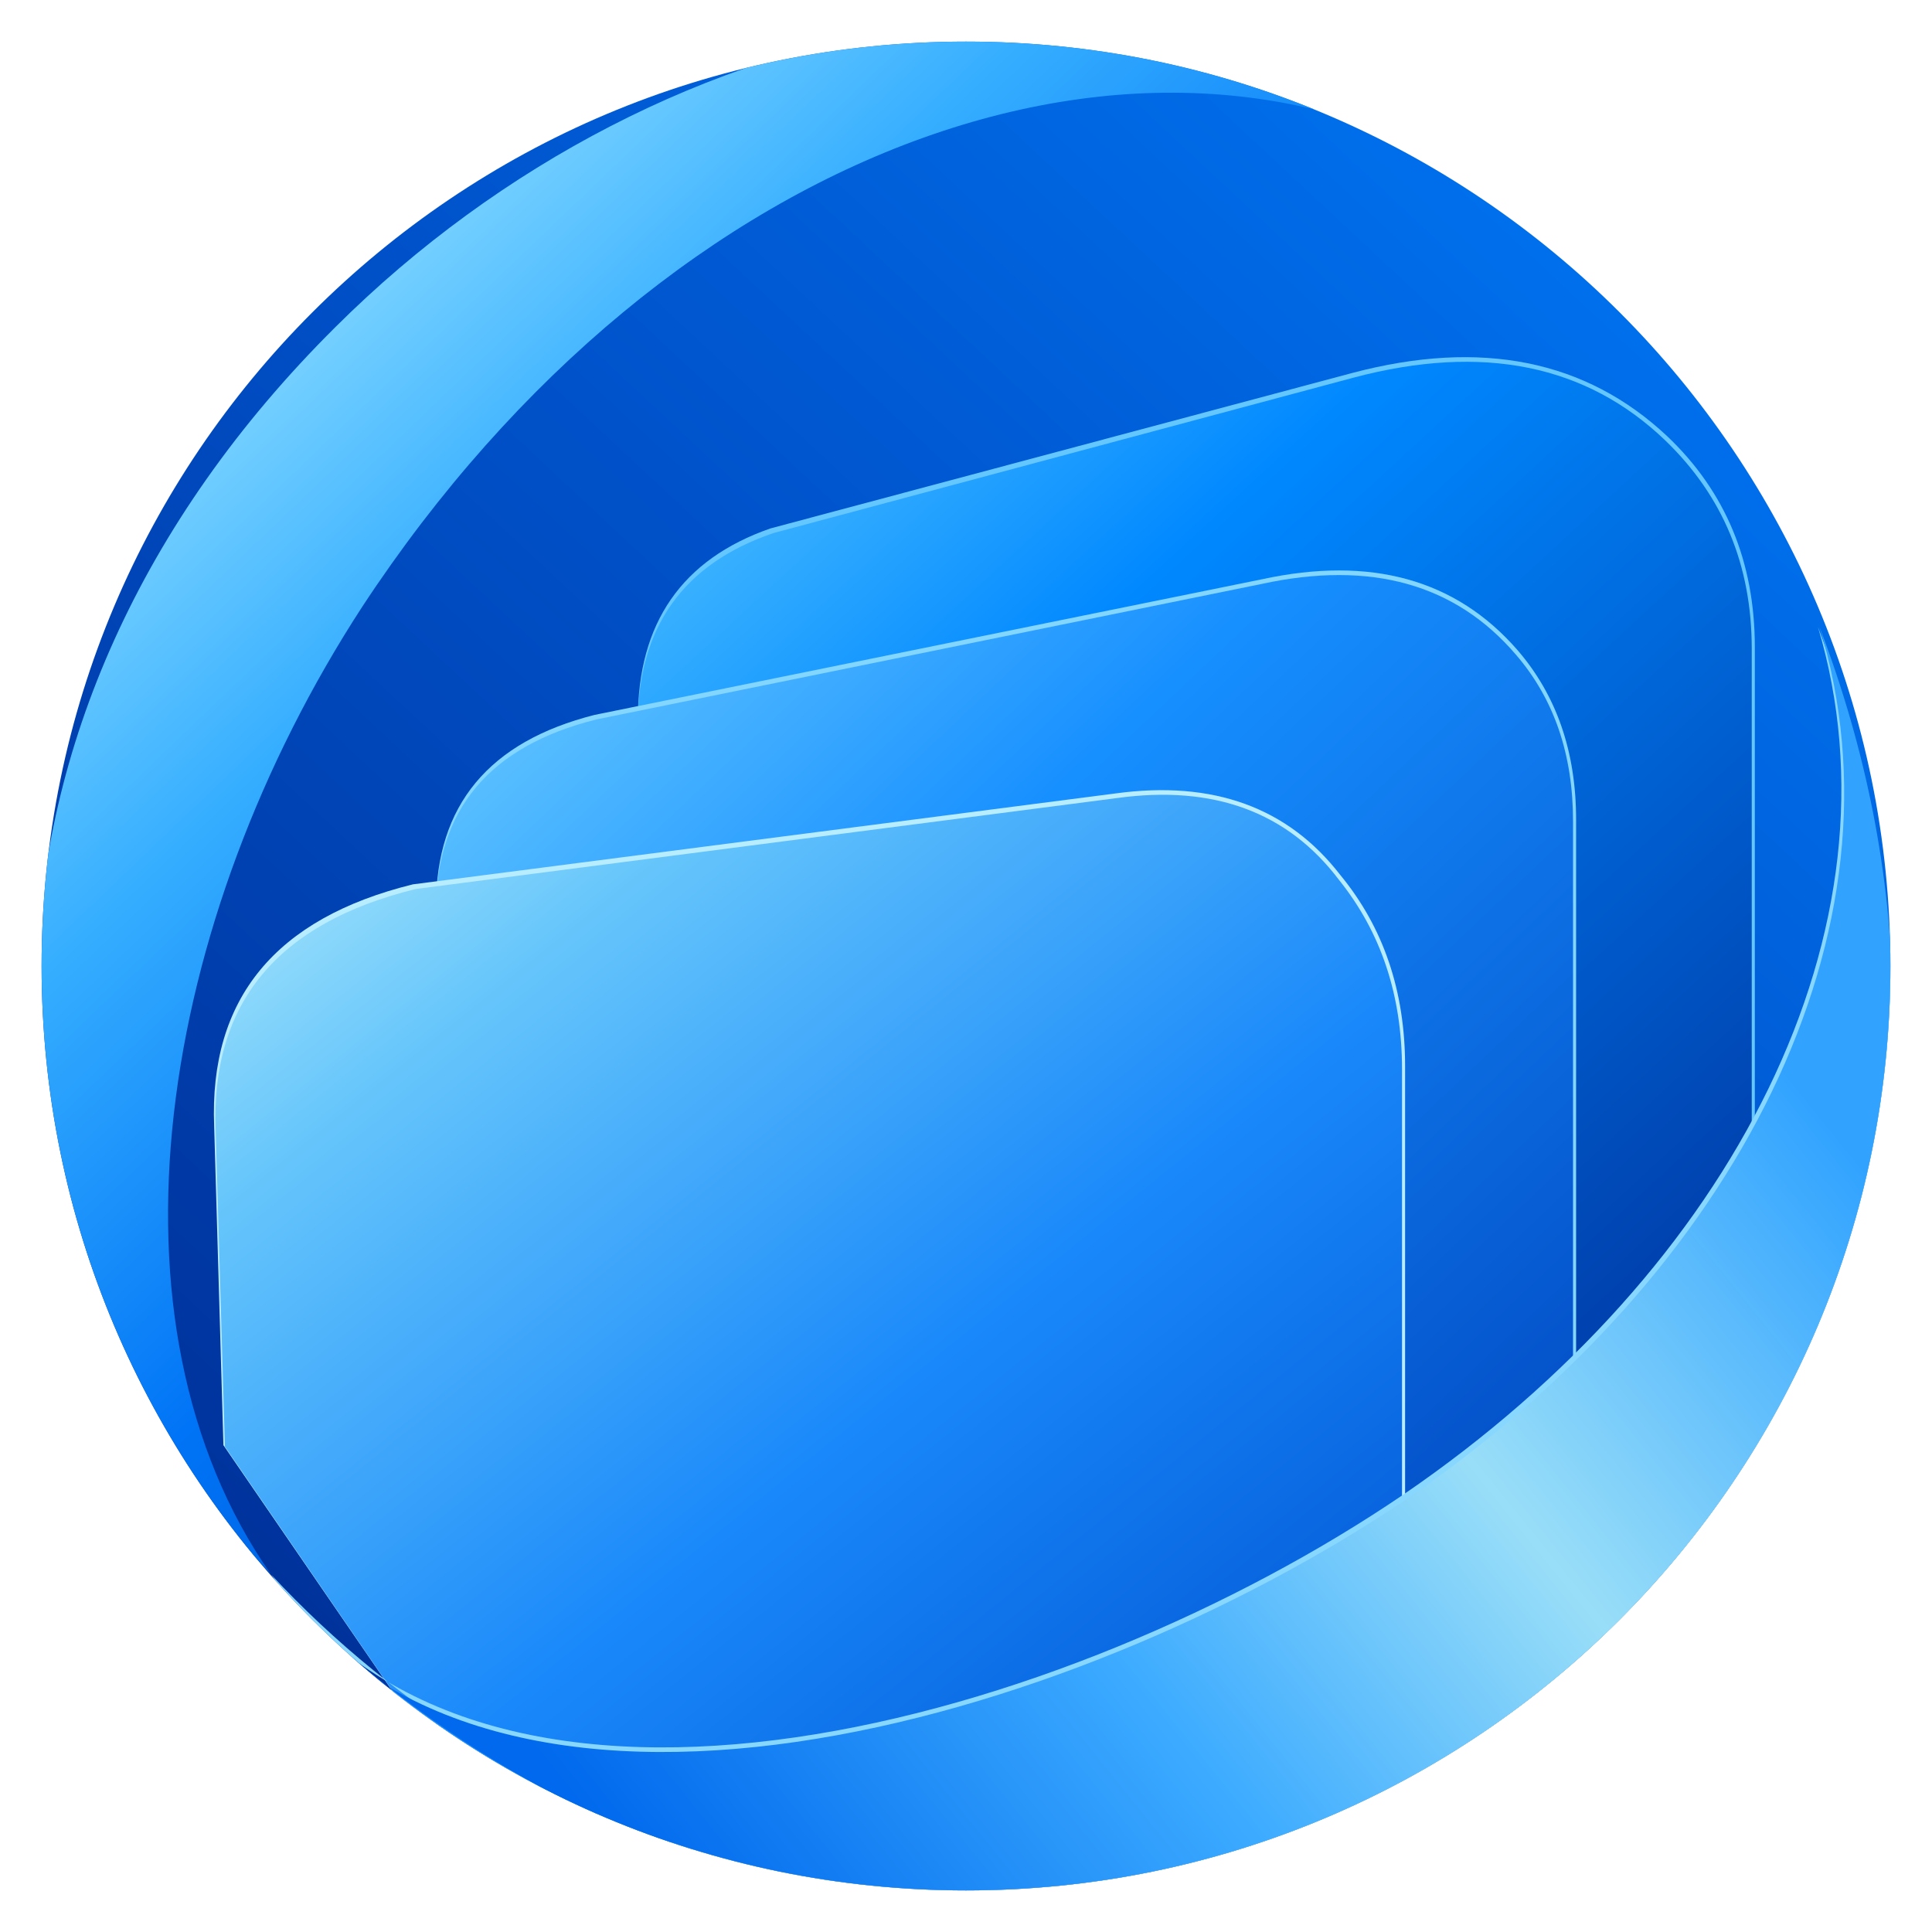
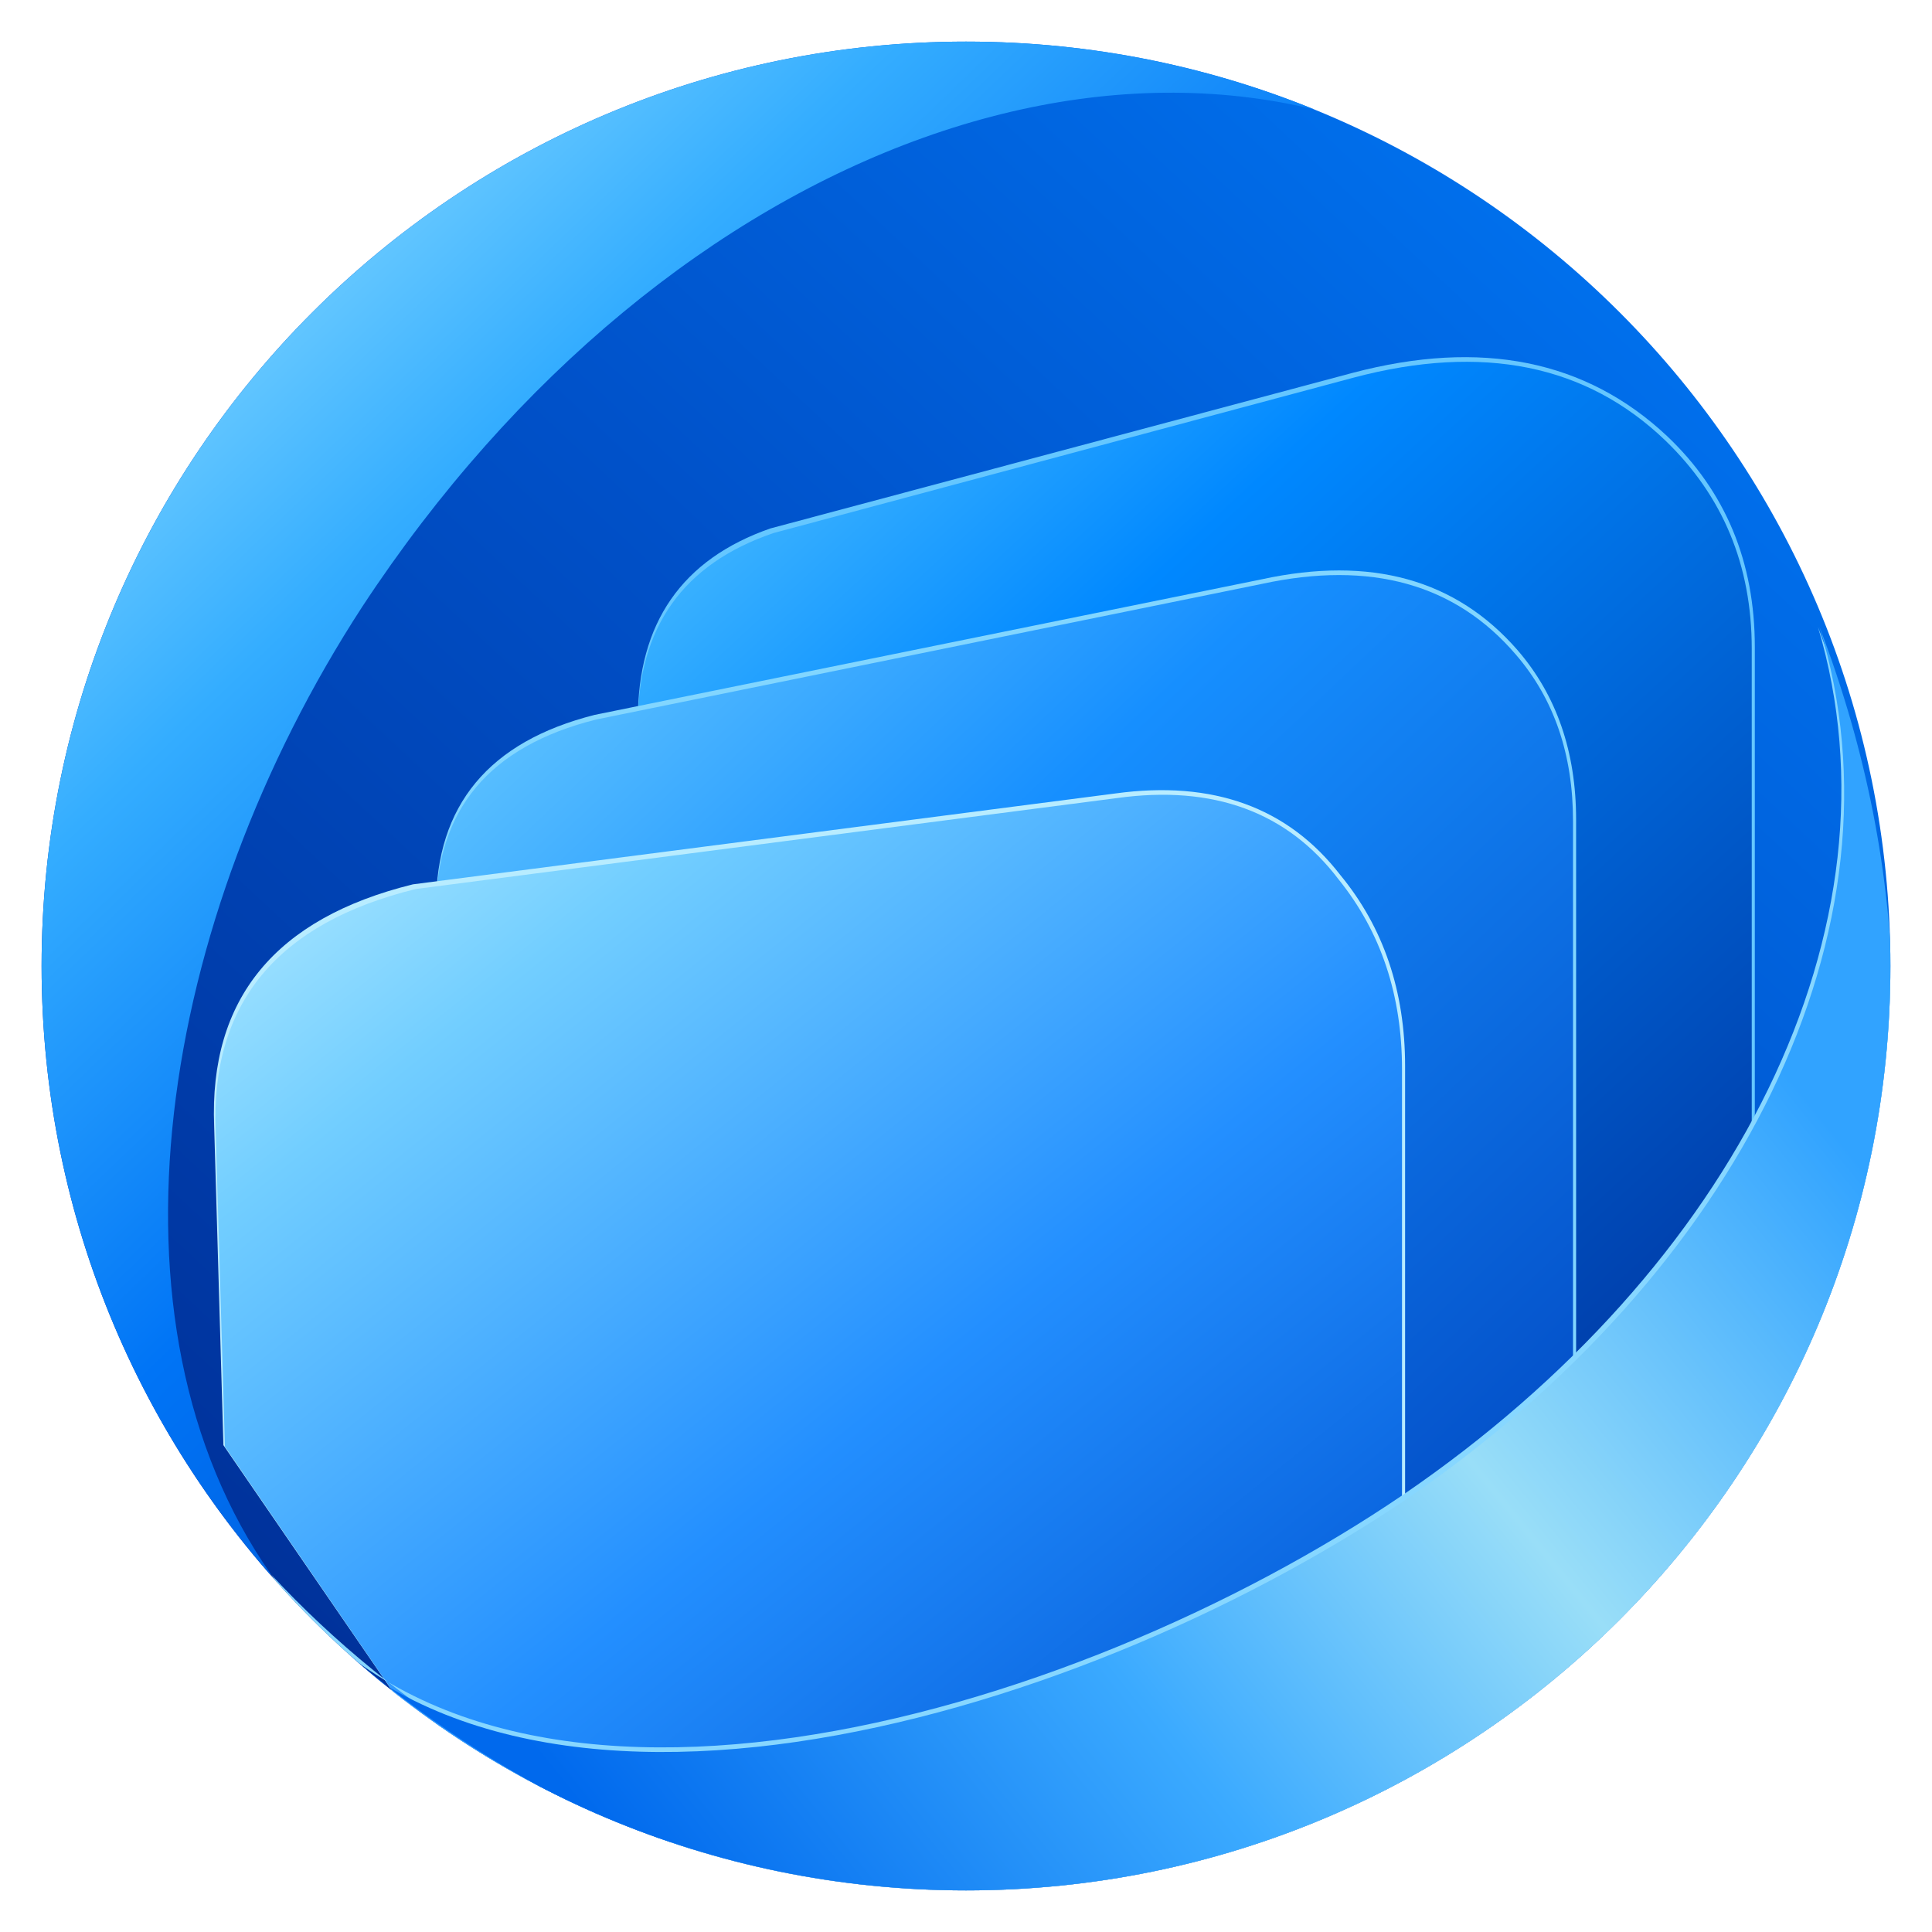
<svg xmlns="http://www.w3.org/2000/svg" viewBox="0 0 1254 1254">
  <defs>
    <linearGradient id="base" x1=".15" y1=".85" x2=".85" y2=".1">
      <stop stop-color="#00329b" />
      <stop offset=".55" stop-color="#0051c9" />
      <stop offset="1" stop-color="#0072ef" />
    </linearGradient>
    <linearGradient id="rim" x1=".1" y1=".2" x2=".75" y2=".9">
      <stop stop-color="#8bdcff" />
      <stop offset=".26" stop-color="#34adff" />
      <stop offset=".55" stop-color="#0074f6" />
      <stop offset="1" stop-color="#0047c4" />
    </linearGradient>
    <linearGradient id="card3" x1=".15" y1="0" x2=".85" y2=".9">
      <stop stop-color="#47bbff" />
      <stop offset=".28" stop-color="#0088ff" />
      <stop offset="1" stop-color="#00349f" />
    </linearGradient>
    <linearGradient id="card2" x1=".08" y1="0" x2=".9" y2=".95">
      <stop stop-color="#68caff" />
      <stop offset=".35" stop-color="#168fff" />
      <stop offset="1" stop-color="#0044be" />
    </linearGradient>
    <linearGradient id="card1" x1="0" y1="0" x2=".9" y2="1">
-       <stop stop-color="#b3ebfb" />
-       <stop offset=".22" stop-color="#65c5fb" />
-       <stop offset=".6" stop-color="#1988fa" />
+       <stop stop-color="#b9edff" />
+       <stop offset=".22" stop-color="#72ceff" />
+       <stop offset=".6" stop-color="#238fff" />
      <stop offset="1" stop-color="#0054d2" />
    </linearGradient>
    <linearGradient id="front" x1=".12" y1=".8" x2=".9" y2=".3">
      <stop stop-color="#0069ed" />
      <stop offset=".36" stop-color="#3baaff" />
      <stop offset=".65" stop-color="#99def8" />
      <stop offset="1" stop-color="#31a3ff" />
    </linearGradient>
    <clipPath id="circle">
      <circle cx="627" cy="627" r="600" />
    </clipPath>
  </defs>
  <g clip-path="url(#circle)">
    <circle cx="627" cy="627" r="600" fill="url(#base)" />
-     <path d="M176 1022C61 858 103 597 235 394C434 91 759-27 981 129C765-71 430 1 218 212C-39 467-29 803 176 1022Z" fill="url(#rim)" />
+     <path d="M176 1022C61 858 103 597 235 394C434 91 759-27 981 129C760-100 400-80 140 140C-130 400-130 900 176 1022Z" fill="url(#rim)" />
    <path d="M414 478V467Q414 373 500 343L878 242Q1003 209 1082 283Q1139 337 1139 420V843L874 1103H414Z" fill="#65c7ff" />
    <path d="M414 480V470Q414 376 502 346L879 245Q1004 212 1081 286Q1137 340 1137 421V843L874 1103H414Z" fill="url(#card3)" />
    <path d="M283 623V588Q283 490 386 464L819 376Q925 353 985 422Q1023 466 1023 532V968L758 1178H283Z" fill="#82d6ff" />
    <path d="M283 626V591Q283 493 387 467L819 379Q925 356 984 425Q1021 468 1021 533V968L758 1178H283Z" fill="url(#card2)" />
    <path d="M145 938L139 731Q134 607 268 574L724 515Q819 502 870 568Q912 619 912 692V1078L688 1200H325Z" fill="#b8ecff" />
    <path d="M146 939L140 734Q135 610 270 577L725 518Q819 505 869 571Q910 622 910 694V1078L688 1200H325Z" fill="url(#card1)" />
    <path d="M176 1022C320 1226 695 1117 911 970C1126 823 1238 602 1180 407C1302 727 1178 1044 909 1178C638 1316 337 1196 176 1022Z" fill="#87d7ff" />
    <path d="M176 1025C320 1229 695 1120 913 973C1128 826 1241 603 1181 407C1304 729 1179 1048 910 1181C637 1319 337 1199 176 1025Z" fill="url(#front)" />
  </g>
</svg>
